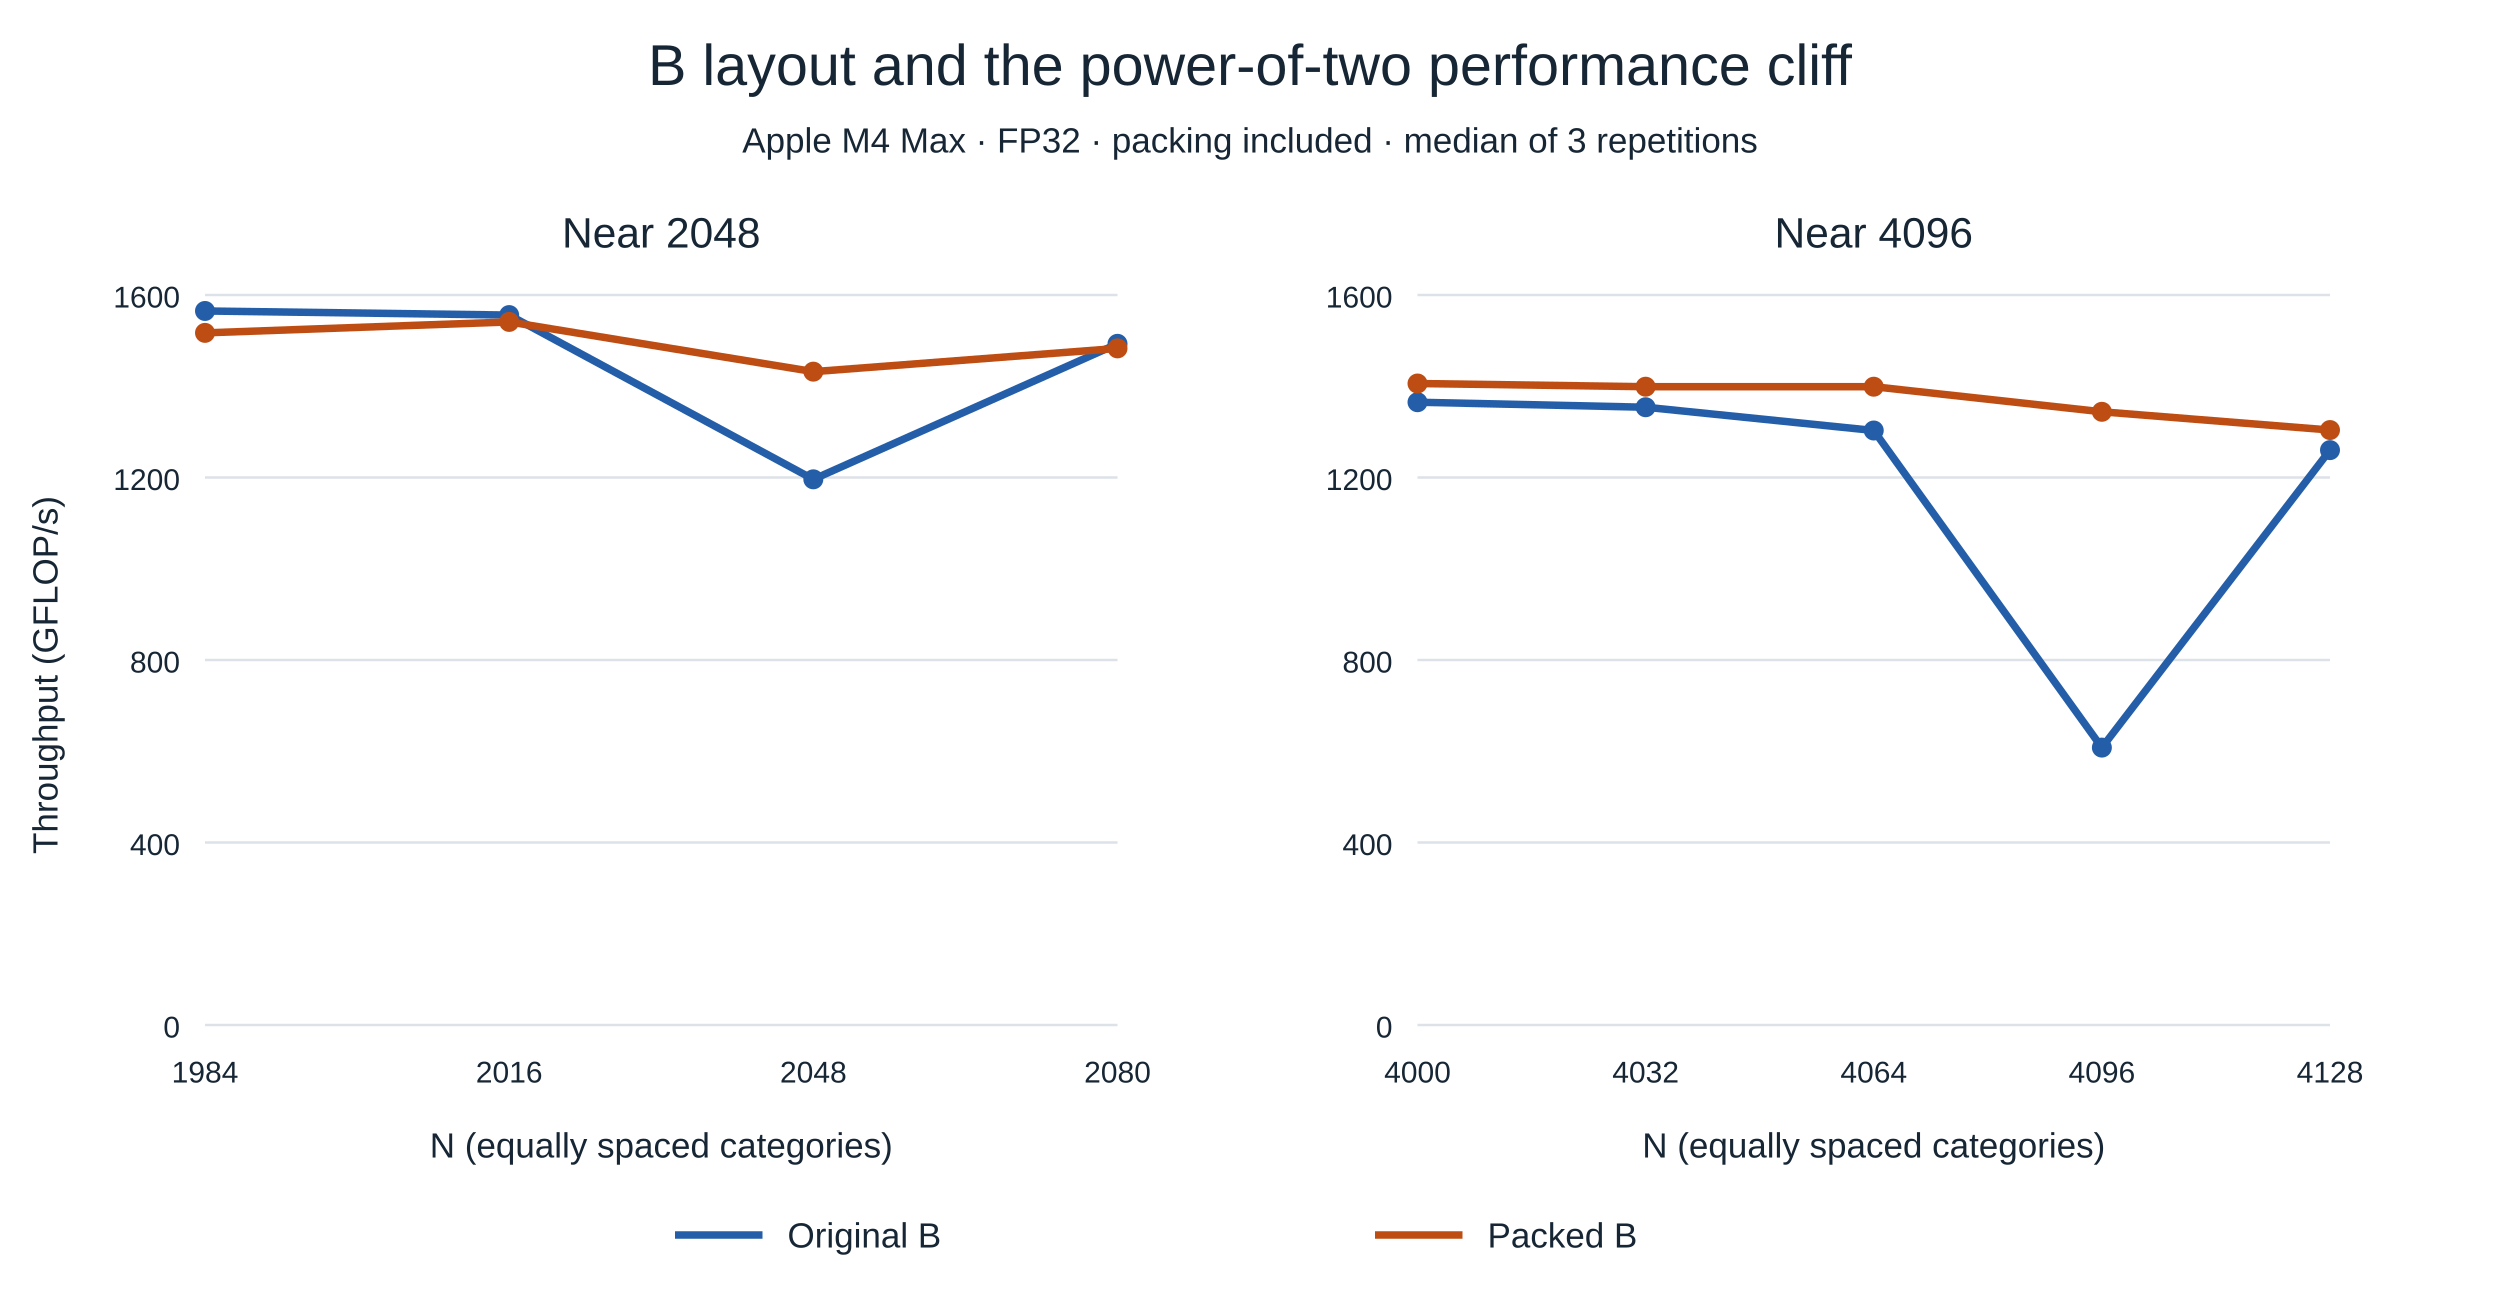
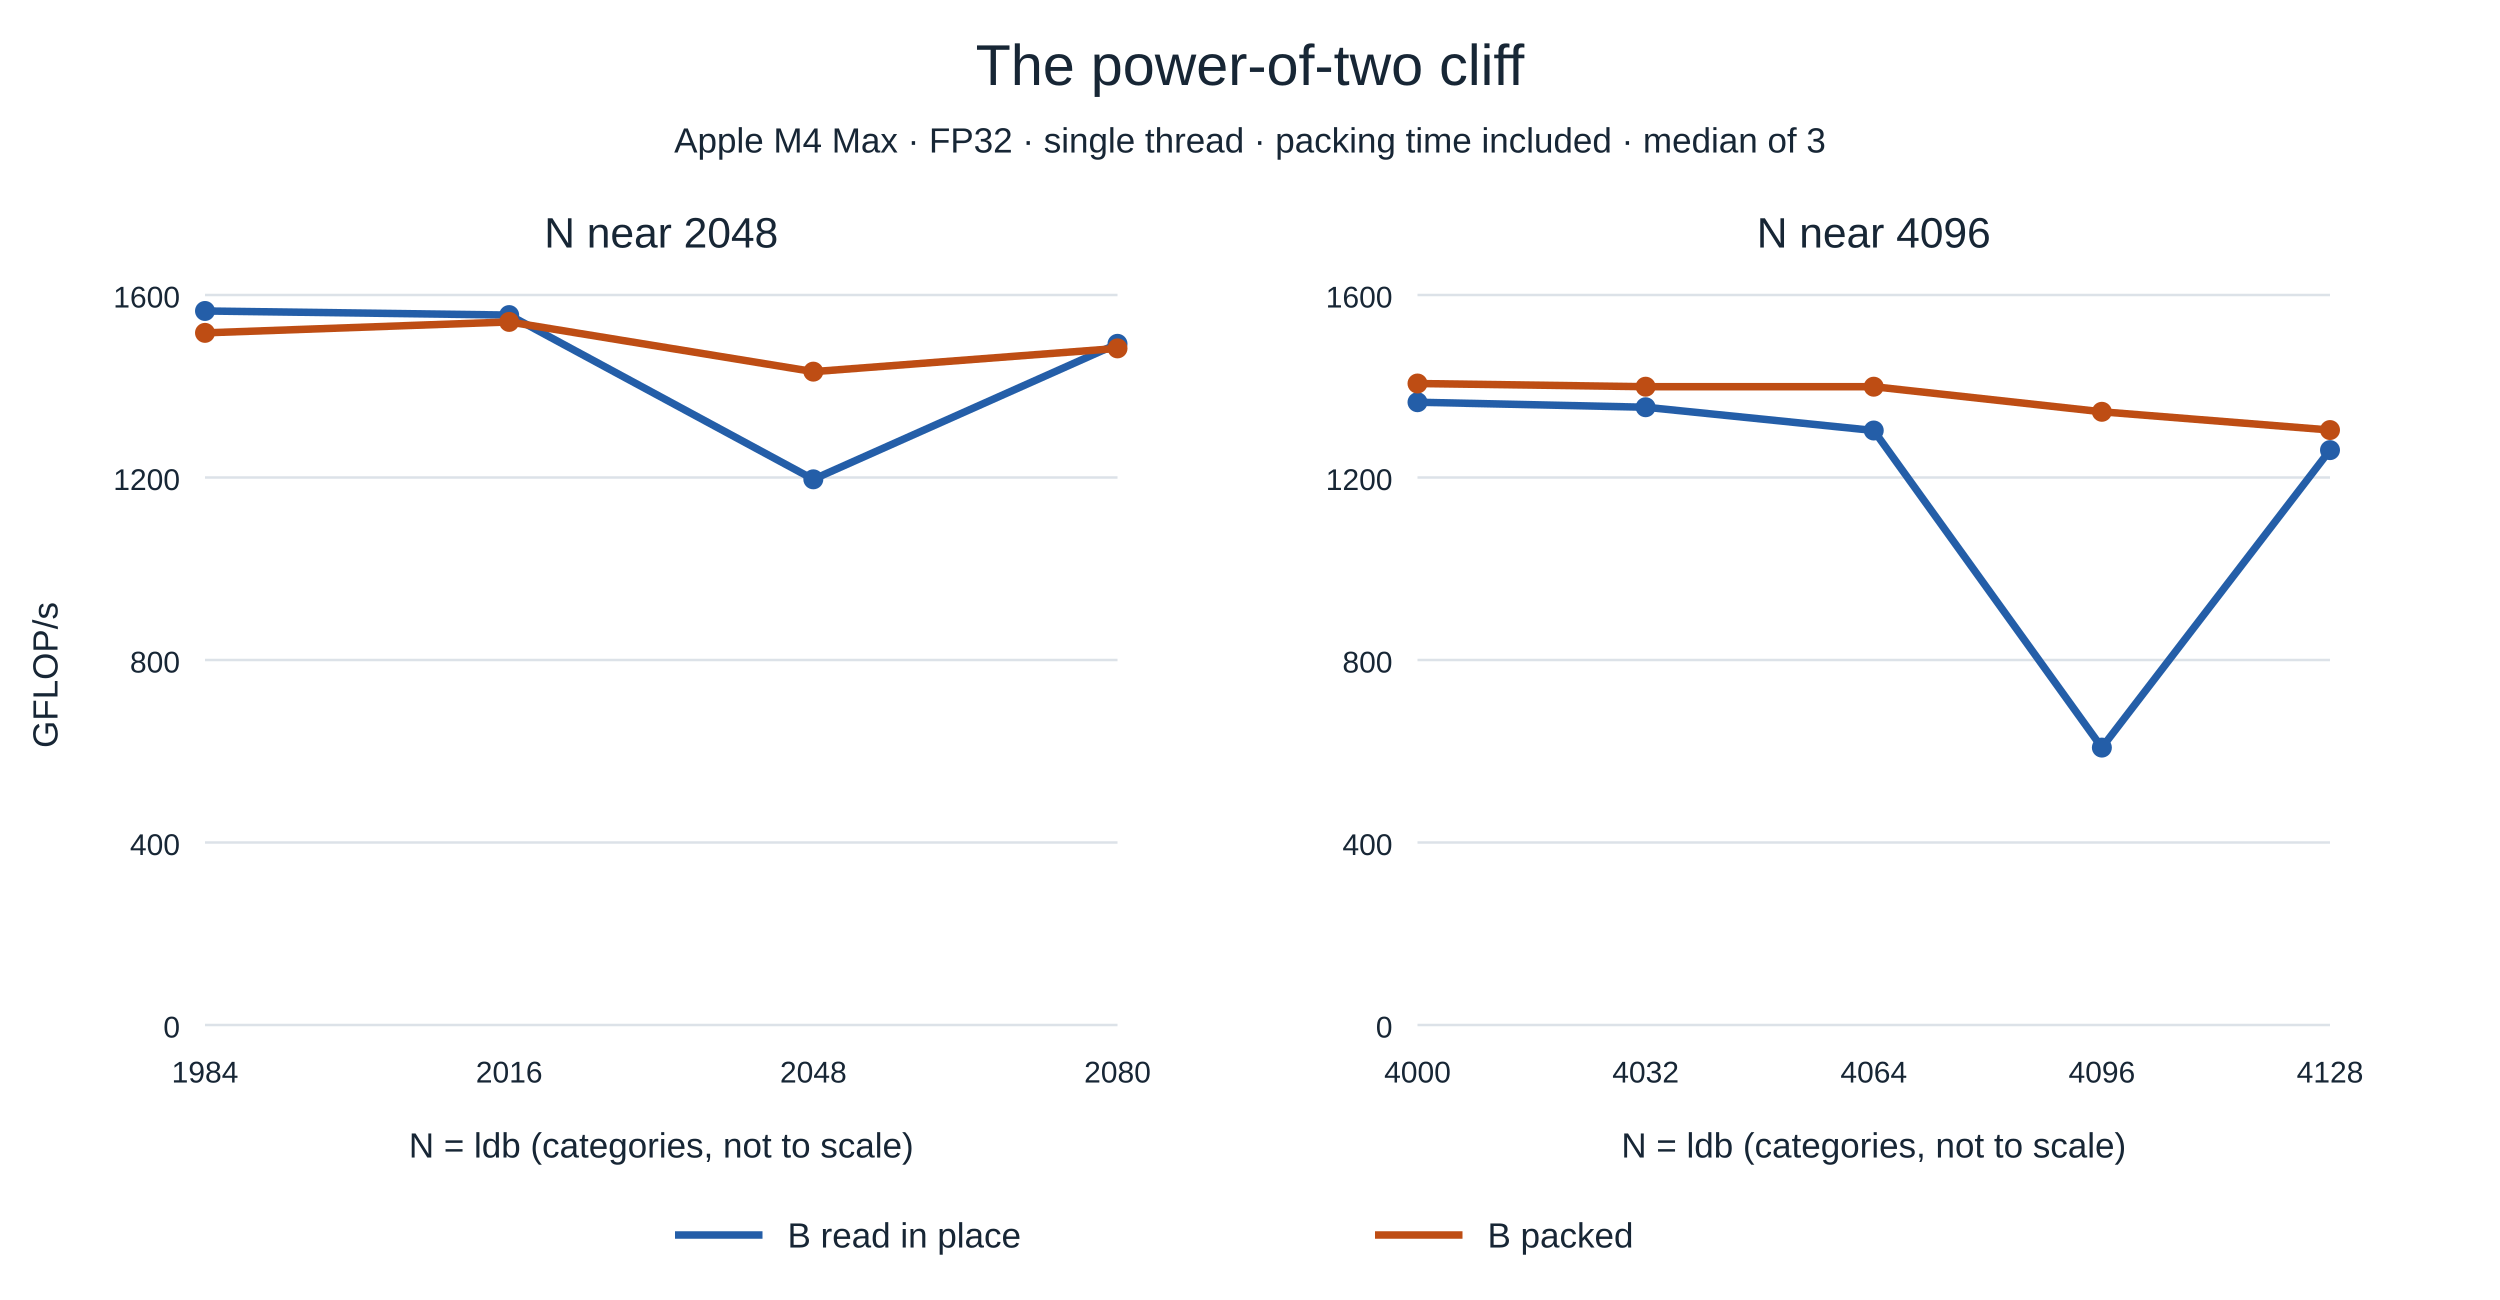
<svg xmlns="http://www.w3.org/2000/svg" width="1000" height="520" viewBox="0 0 1000 520" role="img">
  <rect width="1000" height="520" fill="white" />
  <g font-family="Arial, sans-serif" fill="#172635">
-     <text x="500" y="34" font-size="23" text-anchor="middle">B layout and the power-of-two performance cliff</text>
-     <text x="500" y="61" font-size="14" text-anchor="middle">Apple M4 Max · FP32 · packing included · median of 3 repetitions</text>
-     <text x="264.5" y="99" font-size="17" text-anchor="middle">Near 2048</text>
+     <text x="500" y="34" font-size="23" text-anchor="middle">The power-of-two cliff</text>
+     <text x="500" y="61" font-size="14" text-anchor="middle">Apple M4 Max · FP32 · single thread · packing time included · median of 3</text>
+     <text x="264.5" y="99" font-size="17" text-anchor="middle">N near 2048</text>
    <path d="M 82 410.0 H 447" stroke="#dce2e8" />
    <text x="72" y="415.0" font-size="12" text-anchor="end">0</text>
    <path d="M 82 337.0 H 447" stroke="#dce2e8" />
    <text x="72" y="342.0" font-size="12" text-anchor="end">400</text>
    <path d="M 82 264.0 H 447" stroke="#dce2e8" />
    <text x="72" y="269.0" font-size="12" text-anchor="end">800</text>
    <path d="M 82 191.0 H 447" stroke="#dce2e8" />
    <text x="72" y="196.0" font-size="12" text-anchor="end">1200</text>
    <path d="M 82 118.0 H 447" stroke="#dce2e8" />
    <text x="72" y="123.0" font-size="12" text-anchor="end">1600</text>
    <text x="82.0" y="433" font-size="12" text-anchor="middle">1984</text>
    <text x="203.667" y="433" font-size="12" text-anchor="middle">2016</text>
    <text x="325.333" y="433" font-size="12" text-anchor="middle">2048</text>
    <text x="447.0" y="433" font-size="12" text-anchor="middle">2080</text>
    <polyline points="82.0,124.387 203.667,126.03 325.333,191.73 447.0,137.528" fill="none" stroke="#245ea8" stroke-width="3" />
    <circle cx="82.0" cy="124.387" r="4" fill="#245ea8" />
    <circle cx="203.667" cy="126.03" r="4" fill="#245ea8" />
    <circle cx="325.333" cy="191.73" r="4" fill="#245ea8" />
    <circle cx="447.0" cy="137.528" r="4" fill="#245ea8" />
    <polyline points="82.0,133.147 203.667,128.767 325.333,148.66 447.0,139.353" fill="none" stroke="#be4d14" stroke-width="3" />
    <circle cx="82.0" cy="133.147" r="4" fill="#be4d14" />
    <circle cx="203.667" cy="128.767" r="4" fill="#be4d14" />
    <circle cx="325.333" cy="148.66" r="4" fill="#be4d14" />
    <circle cx="447.0" cy="139.353" r="4" fill="#be4d14" />
-     <text x="264.5" y="463" font-size="14" text-anchor="middle">N (equally spaced categories)</text>
-     <text x="749.5" y="99" font-size="17" text-anchor="middle">Near 4096</text>
+     <text x="264.5" y="463" font-size="14" text-anchor="middle">N = ldb (categories, not to scale)</text>
+     <text x="749.5" y="99" font-size="17" text-anchor="middle">N near 4096</text>
    <path d="M 567 410.0 H 932" stroke="#dce2e8" />
    <text x="557" y="415.0" font-size="12" text-anchor="end">0</text>
    <path d="M 567 337.0 H 932" stroke="#dce2e8" />
    <text x="557" y="342.0" font-size="12" text-anchor="end">400</text>
    <path d="M 567 264.0 H 932" stroke="#dce2e8" />
    <text x="557" y="269.0" font-size="12" text-anchor="end">800</text>
    <path d="M 567 191.0 H 932" stroke="#dce2e8" />
    <text x="557" y="196.0" font-size="12" text-anchor="end">1200</text>
    <path d="M 567 118.0 H 932" stroke="#dce2e8" />
    <text x="557" y="123.0" font-size="12" text-anchor="end">1600</text>
    <text x="567.0" y="433" font-size="12" text-anchor="middle">4000</text>
    <text x="658.25" y="433" font-size="12" text-anchor="middle">4032</text>
    <text x="749.5" y="433" font-size="12" text-anchor="middle">4064</text>
    <text x="840.75" y="433" font-size="12" text-anchor="middle">4096</text>
    <text x="932.0" y="433" font-size="12" text-anchor="middle">4128</text>
    <polyline points="567.0,160.887 658.25,162.895 749.5,172.203 840.75,299.04 932.0,180.05" fill="none" stroke="#245ea8" stroke-width="3" />
    <circle cx="567.0" cy="160.887" r="4" fill="#245ea8" />
    <circle cx="658.25" cy="162.895" r="4" fill="#245ea8" />
    <circle cx="749.5" cy="172.203" r="4" fill="#245ea8" />
    <circle cx="840.75" cy="299.04" r="4" fill="#245ea8" />
    <circle cx="932.0" cy="180.05" r="4" fill="#245ea8" />
    <polyline points="567.0,153.405 658.25,154.683 749.5,154.683 840.75,164.72 932.0,172.02" fill="none" stroke="#be4d14" stroke-width="3" />
    <circle cx="567.0" cy="153.405" r="4" fill="#be4d14" />
    <circle cx="658.25" cy="154.683" r="4" fill="#be4d14" />
    <circle cx="749.5" cy="154.683" r="4" fill="#be4d14" />
    <circle cx="840.75" cy="164.72" r="4" fill="#be4d14" />
    <circle cx="932.0" cy="172.02" r="4" fill="#be4d14" />
-     <text x="749.5" y="463" font-size="14" text-anchor="middle">N (equally spaced categories)</text>
-     <text transform="translate(23 270) rotate(-90)" text-anchor="middle" font-size="14">Throughput (GFLOP/s)</text>
+     <text x="749.5" y="463" font-size="14" text-anchor="middle">N = ldb (categories, not to scale)</text>
+     <text transform="translate(23 270) rotate(-90)" text-anchor="middle" font-size="14">GFLOP/s</text>
    <path d="M 270 494 h 35" stroke="#245ea8" stroke-width="3" />
-     <text x="315" y="499" font-size="14" text-anchor="start">Original B</text>
+     <text x="315" y="499" font-size="14" text-anchor="start">B read in place</text>
    <path d="M 550 494 h 35" stroke="#be4d14" stroke-width="3" />
-     <text x="595" y="499" font-size="14" text-anchor="start">Packed B</text>
+     <text x="595" y="499" font-size="14" text-anchor="start">B packed</text>
  </g>
</svg>
